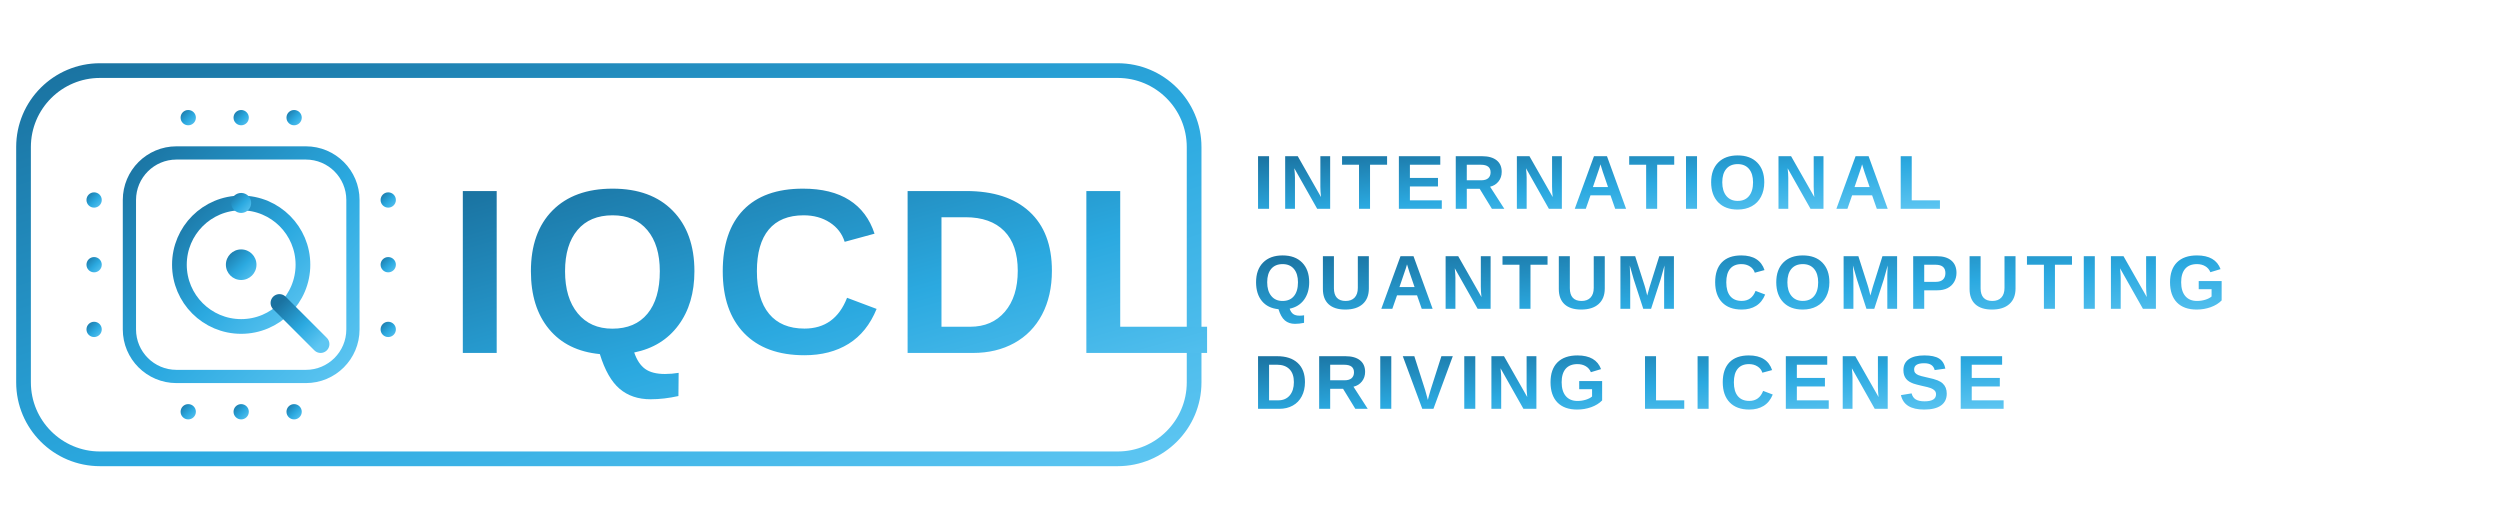
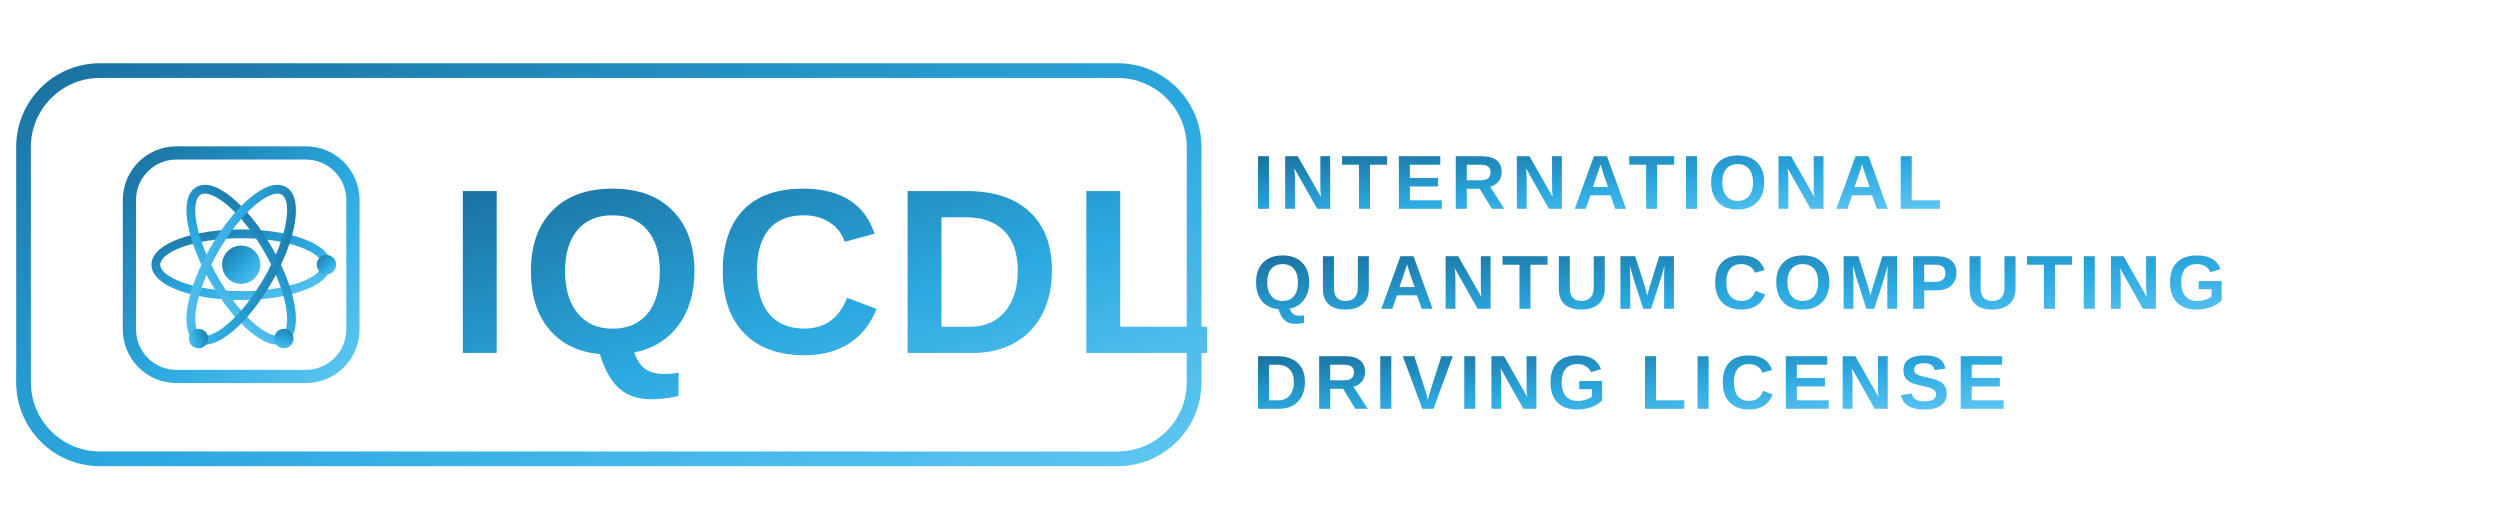
<svg xmlns="http://www.w3.org/2000/svg" viewBox="0 0 850 180" role="img" aria-label="IQCDL — International Quantum Computing Driving License">
  <defs>
    <linearGradient id="ig" x1="0" y1="0" x2="1" y2="1">
      <stop offset="0" stop-color="#1a72a0" />
      <stop offset="0.55" stop-color="#2ba9e0" />
      <stop offset="1" stop-color="#5ec6f2" />
    </linearGradient>
  </defs>
  <rect x="8" y="24" width="398" height="132" rx="26" fill="none" stroke="url(#ig)" stroke-width="5" />
-   <g stroke="url(#ig)" fill="none" stroke-linecap="round" stroke-linejoin="round">
-     <rect x="44" y="52" width="76" height="76" rx="16" stroke-width="4.5" />
-     <line x1="34" y1="68" x2="44" y2="68" stroke-width="3.5" />
-     <line x1="34" y1="90" x2="44" y2="90" stroke-width="3.5" />
-     <line x1="34" y1="112" x2="44" y2="112" stroke-width="3.5" />
-     <line x1="120" y1="68" x2="130" y2="68" stroke-width="3.5" />
-     <line x1="120" y1="90" x2="130" y2="90" stroke-width="3.5" />
-     <line x1="120" y1="112" x2="130" y2="112" stroke-width="3.5" />
-     <line x1="64" y1="42" x2="64" y2="52" stroke-width="3.5" />
-     <line x1="82" y1="42" x2="82" y2="52" stroke-width="3.5" />
-     <line x1="100" y1="42" x2="100" y2="52" stroke-width="3.5" />
-     <line x1="64" y1="128" x2="64" y2="138" stroke-width="3.5" />
-     <line x1="82" y1="128" x2="82" y2="138" stroke-width="3.5" />
-     <line x1="100" y1="128" x2="100" y2="138" stroke-width="3.5" />
-     <circle cx="82" cy="90" r="21" stroke-width="5" />
-     <line x1="95" y1="103" x2="109" y2="117" stroke-width="6" />
+   <rect x="44" y="52" width="76" height="76" rx="16" fill="none" stroke="url(#ig)" stroke-width="4.5" />
+   <g transform="rotate(0 82 90)">
+     <ellipse cx="82" cy="90" rx="29" ry="10.5" fill="none" stroke="url(#ig)" stroke-width="3" />
+     <circle cx="111" cy="90" r="3.3" fill="url(#ig)" />
  </g>
+   <g transform="rotate(60 82 90)">
+     <ellipse cx="82" cy="90" rx="29" ry="10.5" fill="none" stroke="url(#ig)" stroke-width="3" />
+     <circle cx="111" cy="90" r="3.3" fill="url(#ig)" />
+   </g>
+   <g transform="rotate(120 82 90)">
+     <ellipse cx="82" cy="90" rx="29" ry="10.5" fill="none" stroke="url(#ig)" stroke-width="3" />
+     <circle cx="111" cy="90" r="3.3" fill="url(#ig)" />
+   </g>
+   <circle cx="82" cy="90" r="6.5" fill="url(#ig)" />
  <g fill="url(#ig)">
-     <circle cx="32" cy="68" r="2.6" />
-     <circle cx="32" cy="90" r="2.6" />
-     <circle cx="32" cy="112" r="2.6" />
-     <circle cx="132" cy="68" r="2.6" />
-     <circle cx="132" cy="90" r="2.6" />
-     <circle cx="132" cy="112" r="2.6" />
-     <circle cx="64" cy="40" r="2.6" />
-     <circle cx="82" cy="40" r="2.6" />
-     <circle cx="100" cy="40" r="2.6" />
-     <circle cx="64" cy="140" r="2.6" />
-     <circle cx="82" cy="140" r="2.6" />
-     <circle cx="100" cy="140" r="2.6" />
-     <circle cx="82" cy="90" r="5.2" />
-     <circle cx="82" cy="69" r="3.4" />
    <text x="152" y="120" font-family="'Arial Black','Helvetica Neue',Arial,sans-serif" font-size="80" font-weight="900" letter-spacing="3">IQCDL</text>
    <g font-family="Arial,'Helvetica Neue',sans-serif" font-weight="700" letter-spacing="2">
      <text x="426" y="71" font-size="26">INTERNATIONAL</text>
      <text x="426" y="105" font-size="26">QUANTUM COMPUTING</text>
      <text x="426" y="139" font-size="26">DRIVING LICENSE</text>
    </g>
  </g>
</svg>
